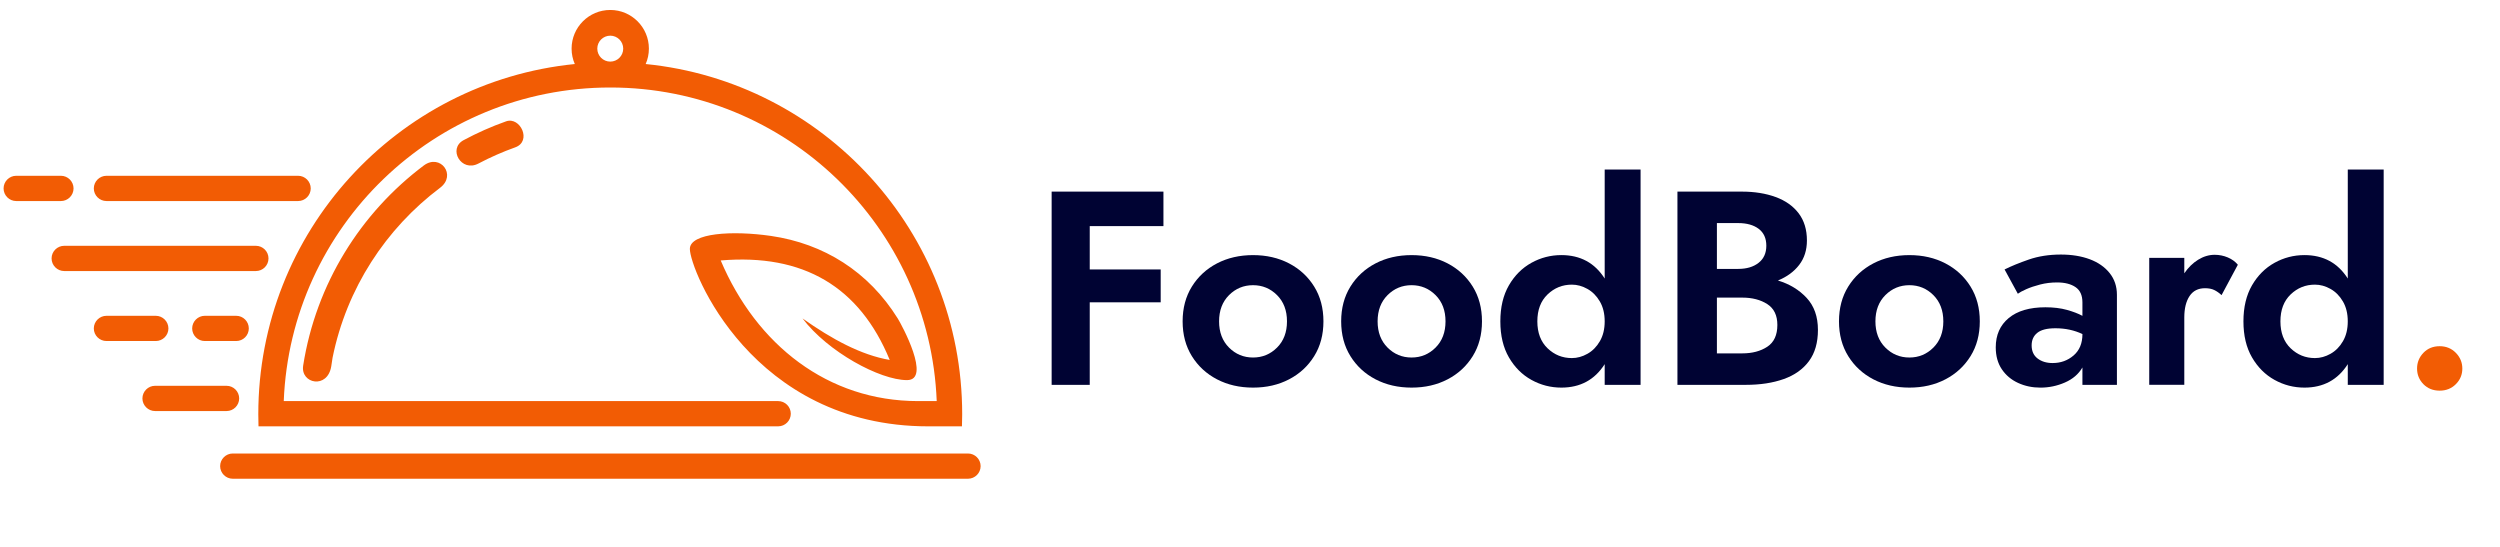
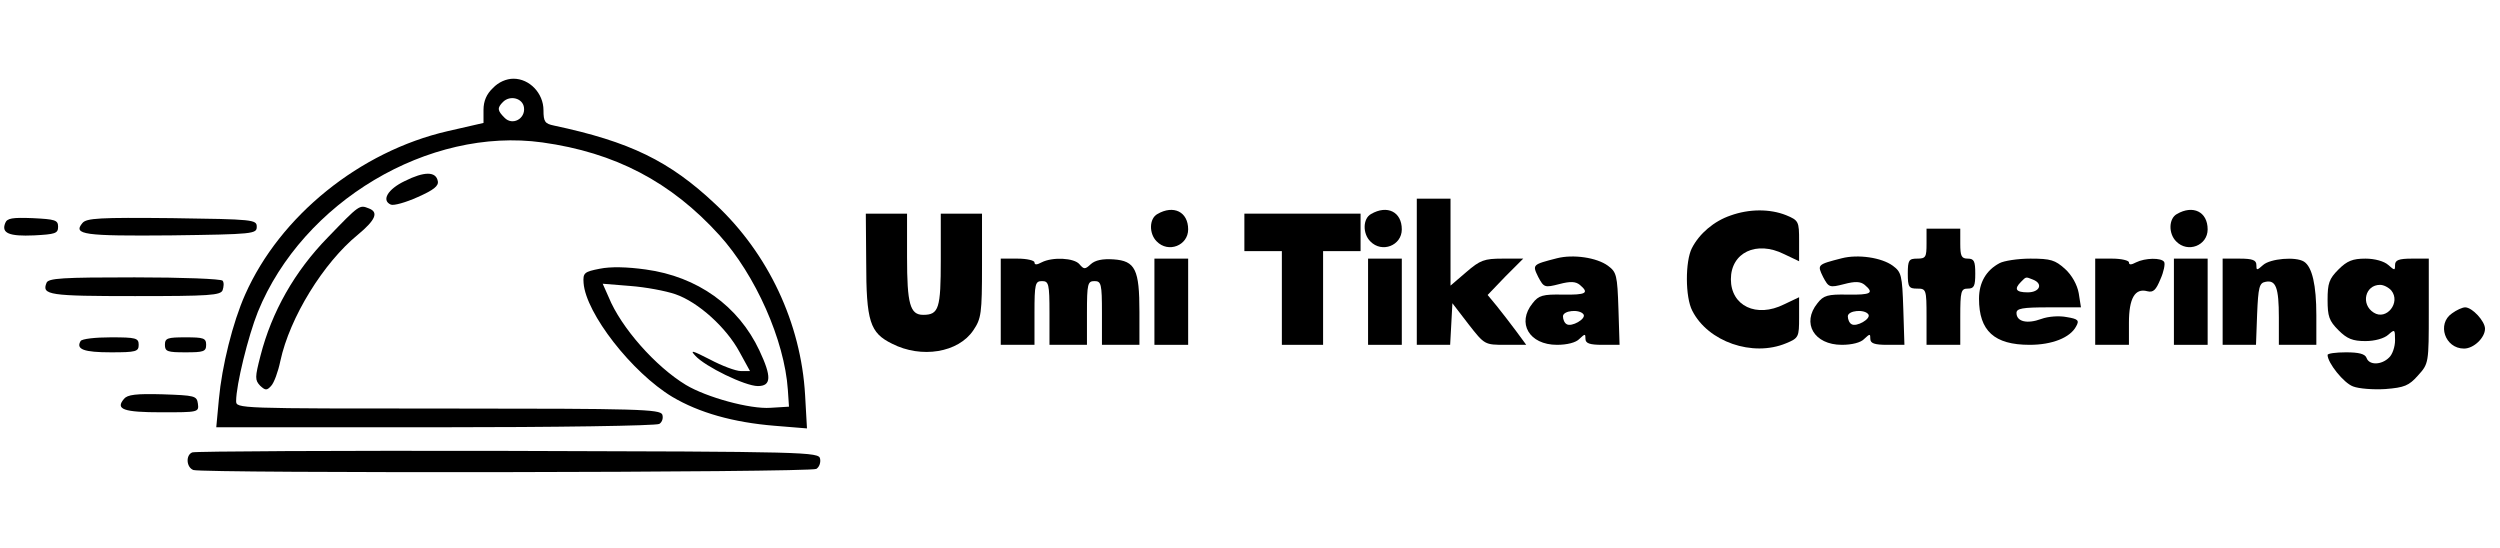
- <svg xmlns="http://www.w3.org/2000/svg" version="1.1" x="0px" y="0px" width="160px" height="35px" viewBox="0 0 160 35" enable-background="new 0 0 160 35" xml:space="preserve">
-   <g id="Layer_1">
- </g>
-   <g id="Layer_2">
-     <g>
-       <path fill-rule="evenodd" clip-rule="evenodd" fill="#F25C04" d="M21.202,23.433l0.083-0.544c0.899-4.44,3.412-8.263,6.877-10.868    c1.087-0.817,0.011-2.213-1.036-1.432c-4.044,3.036-6.904,7.578-7.724,12.812C19.222,24.562,20.968,24.924,21.202,23.433    L21.202,23.433z M59.414,27.286c-11.296,0-15.263-10.041-15.263-11.354c0-1.023,2.719-1.19,5.19-0.833    c3.384,0.493,6.243,2.278,8.115,5.284c0.25,0.4,2.169,3.944,0.594,3.944c-1.738,0-5.081-1.817-6.688-3.948    c1.885,1.332,3.752,2.345,5.58,2.657c-1.931-4.694-5.536-6.815-10.817-6.367c2.292,5.399,6.849,9.001,12.634,9.001h1.191    c-0.441-11.157-9.627-20.07-20.893-20.07c-11.268,0-20.455,8.913-20.897,20.07c10.548,0,21.096,0,31.643,0    c0.446,0,0.808,0.363,0.808,0.808l0,0c0,0.443-0.362,0.807-0.808,0.807c-11.083,0-22.172,0-33.259,0    c-0.008-0.256-0.013-0.514-0.013-0.774c0-11.672,8.882-21.273,20.256-22.413c-0.132-0.3-0.205-0.636-0.205-0.986    c0-1.364,1.107-2.474,2.475-2.474c1.364,0,2.472,1.109,2.472,2.474c0,0.351-0.074,0.687-0.206,0.986    c11.375,1.139,20.257,10.74,20.257,22.413c0,0.26-0.005,0.519-0.015,0.774H59.414L59.414,27.286z M39.058,2.283    c-0.461,0-0.831,0.372-0.831,0.829c0,0.458,0.37,0.831,0.831,0.831c0.457,0,0.828-0.373,0.828-0.831    C39.885,2.655,39.515,2.283,39.058,2.283L39.058,2.283z M6.815,11.25h12.265c0.442,0,0.807,0.364,0.807,0.809l0,0    c0,0.443-0.364,0.808-0.807,0.808H6.815c-0.447,0-0.811-0.364-0.811-0.808l0,0C6.005,11.614,6.368,11.25,6.815,11.25L6.815,11.25z     M13.106,20.211h2.01c0.447,0,0.808,0.364,0.808,0.808l0,0c0,0.445-0.362,0.807-0.808,0.807h-2.01    c-0.443,0-0.807-0.362-0.807-0.807l0,0C12.3,20.575,12.663,20.211,13.106,20.211L13.106,20.211z M1.037,11.25H3.9    c0.442,0,0.807,0.364,0.807,0.809l0,0c0,0.443-0.364,0.808-0.807,0.808H1.037c-0.444,0-0.808-0.364-0.808-0.808l0,0    C0.229,11.614,0.593,11.25,1.037,11.25L1.037,11.25z M9.923,24.691h4.578c0.444,0,0.806,0.364,0.806,0.808l0,0    c0,0.443-0.362,0.808-0.806,0.808H9.923c-0.442,0-0.808-0.364-0.808-0.808l0,0C9.116,25.056,9.478,24.691,9.923,24.691    L9.923,24.691z M6.815,20.211H9.97c0.444,0,0.809,0.364,0.809,0.808l0,0c0,0.445-0.365,0.807-0.809,0.807H6.815    c-0.447,0-0.811-0.362-0.811-0.807l0,0C6.005,20.575,6.368,20.211,6.815,20.211L6.815,20.211z M4.11,15.731    c-0.444,0-0.809,0.363-0.809,0.806l0,0c0,0.448,0.365,0.81,0.809,0.81h12.265c0.446,0,0.809-0.362,0.809-0.81l0,0    c0-0.442-0.362-0.806-0.809-0.806H4.11L4.11,15.731z M14.896,29.024h47.057c0.442,0,0.807,0.364,0.807,0.808l0,0    c0,0.443-0.364,0.807-0.807,0.807H14.896c-0.443,0-0.807-0.364-0.807-0.807l0,0C14.089,29.388,14.453,29.024,14.896,29.024    L14.896,29.024z M30.62,10.466c-1.105,0.582-1.973-0.946-0.951-1.495c0.87-0.466,1.777-0.872,2.718-1.204    c0.91-0.326,1.674,1.278,0.583,1.665C32.16,9.721,31.373,10.069,30.62,10.466z" />
-       <g>
-         <path fill="#000333" d="M67.305,12.263h7.155v2.208h-4.717v2.774h4.541v2.103h-4.541v5.283h-2.438V12.263z" />
-         <path fill="#000333" d="M75.688,20.567c0-0.848,0.197-1.59,0.592-2.226c0.395-0.636,0.931-1.131,1.608-1.484     c0.677-0.353,1.446-0.53,2.306-0.53c0.859,0,1.628,0.177,2.306,0.53c0.677,0.354,1.213,0.848,1.608,1.484     c0.395,0.636,0.592,1.378,0.592,2.226s-0.197,1.59-0.592,2.226c-0.395,0.636-0.931,1.131-1.608,1.484     c-0.678,0.354-1.446,0.53-2.306,0.53c-0.86,0-1.628-0.177-2.306-0.53c-0.677-0.353-1.213-0.848-1.608-1.484     S75.688,21.415,75.688,20.567z M78.021,20.567c0,0.695,0.212,1.254,0.636,1.678c0.424,0.424,0.937,0.636,1.537,0.636     s1.113-0.212,1.537-0.636c0.424-0.424,0.636-0.983,0.636-1.678s-0.212-1.254-0.636-1.679c-0.424-0.424-0.937-0.636-1.537-0.636     s-1.113,0.212-1.537,0.636C78.233,19.312,78.021,19.872,78.021,20.567z" />
-         <path fill="#000333" d="M85.835,20.567c0-0.848,0.197-1.59,0.592-2.226c0.395-0.636,0.931-1.131,1.608-1.484     c0.677-0.353,1.446-0.53,2.306-0.53c0.859,0,1.628,0.177,2.306,0.53c0.677,0.354,1.213,0.848,1.608,1.484     c0.395,0.636,0.592,1.378,0.592,2.226s-0.197,1.59-0.592,2.226c-0.395,0.636-0.931,1.131-1.608,1.484     c-0.678,0.354-1.446,0.53-2.306,0.53c-0.86,0-1.628-0.177-2.306-0.53c-0.677-0.353-1.213-0.848-1.608-1.484     S85.835,21.415,85.835,20.567z M88.167,20.567c0,0.695,0.212,1.254,0.636,1.678c0.424,0.424,0.937,0.636,1.537,0.636     s1.113-0.212,1.537-0.636c0.424-0.424,0.636-0.983,0.636-1.678s-0.212-1.254-0.636-1.679c-0.424-0.424-0.937-0.636-1.537-0.636     s-1.113,0.212-1.537,0.636C88.379,19.312,88.167,19.872,88.167,20.567z" />
-         <path fill="#000333" d="M96.022,20.567c0-0.907,0.183-1.675,0.548-2.306c0.365-0.63,0.845-1.11,1.44-1.44     c0.595-0.33,1.233-0.495,1.917-0.495c1.213,0,2.138,0.5,2.773,1.501V10.85h2.297V24.63H102.7v-1.325     c-0.636,1.001-1.561,1.502-2.773,1.502c-0.684,0-1.322-0.165-1.917-0.495c-0.595-0.33-1.075-0.81-1.44-1.44     C96.205,22.243,96.022,21.474,96.022,20.567z M98.39,20.567c0,0.73,0.218,1.305,0.653,1.723c0.436,0.418,0.954,0.627,1.555,0.627     c0.341,0,0.674-0.091,0.998-0.274c0.324-0.182,0.589-0.45,0.795-0.804s0.309-0.777,0.309-1.272s-0.103-0.919-0.309-1.272     c-0.206-0.354-0.471-0.622-0.795-0.804c-0.324-0.183-0.657-0.274-0.998-0.274c-0.601,0-1.119,0.209-1.555,0.627     C98.607,19.262,98.39,19.836,98.39,20.567z" />
-         <path fill="#000333" d="M116.348,21.114c0,0.813-0.191,1.479-0.574,1.997c-0.383,0.519-0.921,0.901-1.616,1.148     c-0.695,0.248-1.502,0.371-2.42,0.371h-4.382V12.263h4.117c0.812,0,1.534,0.115,2.164,0.345s1.122,0.577,1.476,1.042     c0.353,0.465,0.53,1.045,0.53,1.74c0,0.612-0.165,1.134-0.495,1.563c-0.33,0.43-0.784,0.763-1.36,0.999     c0.742,0.224,1.354,0.595,1.837,1.113C116.107,19.583,116.348,20.267,116.348,21.114z M111.242,14.277h-1.36v2.933h1.36     c0.542,0,0.978-0.129,1.308-0.389c0.33-0.259,0.495-0.624,0.495-1.096c0-0.471-0.162-0.83-0.486-1.078     C112.234,14.401,111.796,14.277,111.242,14.277z M109.882,22.616h1.625c0.636,0,1.169-0.141,1.599-0.424     c0.43-0.283,0.645-0.748,0.645-1.396c0-0.612-0.215-1.057-0.645-1.334c-0.43-0.276-0.963-0.415-1.599-0.415h-1.625V22.616z" />
-         <path fill="#000333" d="M117.695,20.567c0-0.848,0.197-1.59,0.592-2.226c0.395-0.636,0.931-1.131,1.608-1.484     c0.677-0.353,1.446-0.53,2.306-0.53c0.859,0,1.628,0.177,2.306,0.53c0.677,0.354,1.213,0.848,1.608,1.484     c0.395,0.636,0.592,1.378,0.592,2.226s-0.197,1.59-0.592,2.226c-0.395,0.636-0.931,1.131-1.608,1.484     c-0.678,0.354-1.446,0.53-2.306,0.53c-0.86,0-1.628-0.177-2.306-0.53c-0.677-0.353-1.213-0.848-1.608-1.484     S117.695,21.415,117.695,20.567z M120.027,20.567c0,0.695,0.212,1.254,0.636,1.678c0.424,0.424,0.937,0.636,1.537,0.636     s1.113-0.212,1.537-0.636c0.424-0.424,0.636-0.983,0.636-1.678s-0.212-1.254-0.636-1.679c-0.424-0.424-0.937-0.636-1.537-0.636     s-1.113,0.212-1.537,0.636C120.239,19.312,120.027,19.872,120.027,20.567z" />
-         <path fill="#000333" d="M129.141,18.8l-0.848-1.555c0.424-0.212,0.942-0.424,1.555-0.636c0.612-0.212,1.295-0.318,2.049-0.318     c0.695,0,1.31,0.101,1.846,0.3c0.536,0.201,0.96,0.495,1.272,0.884c0.312,0.389,0.468,0.854,0.468,1.396v5.76h-2.208v-1.113     c-0.247,0.424-0.621,0.745-1.122,0.963c-0.501,0.218-1.022,0.327-1.563,0.327c-0.519,0-0.996-0.1-1.431-0.3     c-0.436-0.2-0.784-0.492-1.042-0.875c-0.259-0.383-0.389-0.851-0.389-1.405c0-0.789,0.276-1.414,0.83-1.873     c0.554-0.459,1.337-0.689,2.35-0.689c0.518,0,0.978,0.056,1.378,0.168c0.4,0.112,0.73,0.239,0.989,0.38v-0.866     c0-0.447-0.147-0.771-0.441-0.972s-0.689-0.3-1.184-0.3c-0.377,0-0.736,0.044-1.078,0.132s-0.639,0.188-0.892,0.3     C129.427,18.621,129.248,18.718,129.141,18.8z M130.025,22.104c0,0.365,0.126,0.645,0.38,0.839     c0.253,0.194,0.574,0.292,0.963,0.292c0.518,0,0.965-0.162,1.343-0.486c0.376-0.324,0.565-0.78,0.565-1.369     c-0.518-0.247-1.095-0.371-1.731-0.371c-0.53,0-0.916,0.097-1.157,0.292C130.146,21.494,130.025,21.762,130.025,22.104z" />
-         <path fill="#000333" d="M142.18,18.888c-0.153-0.141-0.309-0.25-0.468-0.327s-0.356-0.115-0.592-0.115     c-0.436,0-0.766,0.167-0.989,0.503c-0.224,0.335-0.336,0.792-0.336,1.369v4.311h-2.244v-8.127h2.244v0.989     c0.248-0.365,0.542-0.654,0.883-0.866s0.695-0.318,1.06-0.318c0.294,0,0.574,0.056,0.839,0.168     c0.265,0.112,0.48,0.268,0.645,0.468L142.18,18.888z" />
-         <path fill="#000333" d="M143.58,20.567c0-0.907,0.183-1.675,0.548-2.306c0.365-0.63,0.845-1.11,1.44-1.44     c0.595-0.33,1.233-0.495,1.917-0.495c1.213,0,2.138,0.5,2.773,1.501V10.85h2.297V24.63h-2.297v-1.325     c-0.636,1.001-1.561,1.502-2.773,1.502c-0.684,0-1.322-0.165-1.917-0.495c-0.595-0.33-1.075-0.81-1.44-1.44     C143.762,22.243,143.58,21.474,143.58,20.567z M145.947,20.567c0,0.73,0.218,1.305,0.653,1.723     c0.436,0.418,0.954,0.627,1.555,0.627c0.341,0,0.674-0.091,0.998-0.274c0.324-0.182,0.589-0.45,0.795-0.804     s0.309-0.777,0.309-1.272s-0.103-0.919-0.309-1.272c-0.206-0.354-0.471-0.622-0.795-0.804c-0.324-0.183-0.657-0.274-0.998-0.274     c-0.601,0-1.119,0.209-1.555,0.627C146.165,19.262,145.947,19.836,145.947,20.567z" />
-         <path fill="#F25C04" d="M154.692,23.588c0-0.389,0.135-0.724,0.406-1.007s0.619-0.424,1.042-0.424     c0.412,0,0.757,0.142,1.034,0.424c0.276,0.283,0.415,0.618,0.415,1.007s-0.139,0.722-0.415,0.999     c-0.277,0.276-0.622,0.415-1.034,0.415c-0.424,0-0.771-0.139-1.042-0.415C154.828,24.31,154.692,23.977,154.692,23.588z" />
-       </g>
-     </g>
+ <svg xmlns="http://www.w3.org/2000/svg" version="1.0" width="667pt" height="146pt" viewBox="0 0 667 146" preserveAspectRatio="xMidYMid meet">
+   <g transform="translate(0,146) scale(0.1,-0.1)" fill="#000000" stroke="none">
+     <path d="M1315 1225 c-17 -16 -25 -35 -25 -58 l0 -35 -96 -22 c-234 -54 -447 -226 -540 -436 -33 -74 -62 -191 -70 -279 l-7 -75 584 0 c321 0 590 4 598 9 8 5 11 16 8 25 -6 14 -63 16 -572 16 -562 0 -565 0 -565 20 0 43 32 173 58 238 120 294 456 494 759 452 194 -27 343 -105 472 -247 97 -107 174 -281 183 -413 l3 -45 -49 -3 c-55 -4 -171 28 -226 61 -81 49 -173 153 -206 234 l-16 36 74 -6 c40 -3 94 -13 120 -22 61 -21 136 -89 171 -154 l28 -51 -24 0 c-14 0 -51 14 -83 31 -47 24 -54 26 -39 10 26 -29 133 -81 167 -81 36 0 37 25 4 95 -56 119 -165 197 -303 216 -50 7 -94 8 -123 2 -41 -8 -45 -11 -43 -38 6 -81 129 -239 237 -304 71 -42 162 -68 273 -77 l86 -7 -5 89 c-11 192 -98 377 -239 509 -123 116 -229 167 -431 210 -24 5 -28 10 -28 41 0 45 -37 84 -80 84 -19 0 -40 -9 -55 -25z m83 -52 c4 -30 -31 -49 -52 -27 -19 19 -20 26 -4 42 19 19 53 10 56 -15z" />
+     <path d="M1080 977 c-46 -22 -63 -52 -37 -63 8 -3 40 6 71 20 43 19 57 30 54 43 -5 26 -36 26 -88 0z" />
+     <path d="M3780 735 l0 -195 45 0 44 0 3 55 3 56 43 -56 c43 -55 43 -55 99 -55 l55 0 -28 38 c-15 20 -38 50 -51 66 l-24 29 47 49 48 48 -55 0 c-49 0 -60 -4 -97 -36 l-42 -36 0 116 0 116 -45 0 -45 0 0 -195z" />
+     <path d="M875 827 c-89 -91 -150 -199 -180 -316 -15 -58 -15 -65 -1 -80 14 -13 18 -13 29 -1 8 8 19 38 25 67 25 116 115 262 207 337 47 39 56 60 29 70 -25 10 -25 10 -109 -77z" />
+     <path d="M3088 889 c-22 -12 -23 -52 -2 -73 31 -32 84 -11 84 32 0 47 -39 66 -82 41z" />
+     <path d="M3658 889 c-22 -12 -23 -52 -2 -73 31 -32 84 -11 84 32 0 47 -39 66 -82 41z" />
+     <path d="M4617 885 c-44 -15 -83 -48 -103 -87 -18 -35 -18 -131 1 -167 42 -83 161 -124 250 -87 34 14 35 17 35 69 l0 54 -40 -19 c-74 -37 -142 -4 -142 67 0 71 68 104 142 67 l40 -19 0 54 c0 52 -1 55 -35 69 -43 17 -98 17 -148 -1z" />
+     <path d="M5808 889 c-22 -12 -23 -52 -2 -73 31 -32 84 -11 84 32 0 47 -39 66 -82 41z" />
+     <path d="M2311 763 c0 -161 10 -191 69 -220 78 -40 177 -24 217 36 21 31 23 45 23 172 l0 139 -55 0 -55 0 0 -123 c0 -130 -5 -147 -47 -147 -35 0 -43 29 -43 154 l0 116 -55 0 -55 0 1 -127z" />
+     <path d="M3320 840 l0 -50 50 0 50 0 0 -125 0 -125 55 0 55 0 0 125 0 125 50 0 50 0 0 50 0 50 -155 0 -155 0 0 -50z" />
+     <path d="M14 865 c-11 -27 10 -36 77 -33 56 3 64 5 64 23 0 18 -8 20 -68 23 -54 2 -68 0 -73 -13z" />
+     <path d="M220 865 c-26 -31 3 -35 236 -33 221 3 229 4 229 23 0 19 -8 20 -226 23 -195 2 -228 0 -239 -13z" />
+     <path d="M5140 810 c0 -36 -2 -40 -25 -40 -22 0 -25 -4 -25 -40 0 -36 3 -40 25 -40 24 0 25 -2 25 -75 l0 -75 45 0 45 0 0 75 c0 68 2 75 20 75 17 0 20 7 20 40 0 33 -3 40 -20 40 -17 0 -20 7 -20 40 l0 40 -45 0 -45 0 0 -40z" />
+     <path d="M4154 771 c-66 -17 -66 -17 -50 -50 15 -28 17 -29 56 -19 30 8 44 7 55 -2 26 -22 17 -27 -46 -26 -52 1 -64 -2 -80 -23 -43 -53 -9 -111 65 -111 27 0 51 6 60 16 15 14 16 14 16 0 0 -12 11 -16 45 -16 l46 0 -3 96 c-3 90 -5 98 -28 115 -30 22 -93 31 -136 20z m71 -150 c7 -12 -32 -34 -45 -26 -6 3 -10 13 -10 21 0 16 45 20 55 5z" />
+     <path d="M4914 771 c-66 -17 -66 -17 -50 -50 15 -28 17 -29 56 -19 30 8 44 7 55 -2 26 -22 17 -27 -46 -26 -52 1 -64 -2 -80 -23 -43 -53 -9 -111 65 -111 27 0 51 6 60 16 15 14 16 14 16 0 0 -12 11 -16 45 -16 l46 0 -3 96 c-3 90 -5 98 -28 115 -30 22 -93 31 -136 20z m71 -150 c7 -12 -32 -34 -45 -26 -6 3 -10 13 -10 21 0 16 45 20 55 5z" />
+     <path d="M2670 655 l0 -115 45 0 45 0 0 85 c0 78 2 85 20 85 18 0 20 -7 20 -85 l0 -85 50 0 50 0 0 85 c0 78 2 85 20 85 18 0 20 -7 20 -85 l0 -85 50 0 50 0 0 88 c0 113 -11 136 -69 140 -29 2 -49 -2 -61 -13 -15 -14 -18 -14 -30 0 -14 17 -72 20 -101 5 -13 -7 -19 -7 -19 0 0 5 -20 10 -45 10 l-45 0 0 -115z" />
+     <path d="M3080 655 l0 -115 45 0 45 0 0 115 0 115 -45 0 -45 0 0 -115z" />
+     <path d="M3650 655 l0 -115 45 0 45 0 0 115 0 115 -45 0 -45 0 0 -115z" />
+     <path d="M5335 758 c-36 -19 -55 -52 -55 -95 0 -86 41 -123 135 -123 60 0 108 19 124 49 9 16 6 20 -25 25 -20 4 -49 2 -68 -5 -38 -14 -66 -7 -66 16 0 12 15 15 86 15 l86 0 -6 38 c-4 22 -18 48 -37 65 -26 23 -37 27 -92 27 -34 0 -71 -6 -82 -12z m89 -44 c28 -11 18 -34 -14 -34 -32 0 -37 9 -18 28 14 14 12 14 32 6z" />
+     <path d="M5590 655 l0 -115 45 0 45 0 0 59 c0 65 16 93 49 84 16 -4 23 3 35 32 9 20 13 41 10 46 -7 12 -51 11 -75 -1 -13 -7 -19 -7 -19 0 0 5 -20 10 -45 10 l-45 0 0 -115z" />
+     <path d="M5800 655 l0 -115 45 0 45 0 0 115 0 115 -45 0 -45 0 0 -115z" />
+     <path d="M5930 655 l0 -115 45 0 44 0 3 82 c3 72 6 83 22 86 28 6 36 -15 36 -95 l0 -73 50 0 50 0 0 79 c0 80 -11 129 -33 143 -22 14 -90 8 -109 -9 -17 -15 -18 -15 -18 0 0 13 -10 17 -45 17 l-45 0 0 -115z" />
+     <path d="M6239 741 c-25 -25 -29 -37 -29 -81 0 -44 4 -56 29 -81 23 -23 38 -29 72 -29 25 0 50 7 61 17 17 15 18 15 18 -15 0 -17 -7 -38 -16 -46 -20 -20 -53 -21 -60 -1 -4 11 -21 15 -55 15 -27 0 -49 -3 -49 -7 0 -21 43 -75 68 -84 15 -6 54 -9 86 -7 51 4 63 9 87 36 29 32 29 33 29 172 l0 140 -45 0 c-35 0 -45 -4 -45 -17 0 -15 -1 -15 -18 0 -11 10 -36 17 -61 17 -34 0 -49 -6 -72 -29z m141 -56 c26 -32 -13 -81 -47 -59 -35 22 -23 74 17 74 10 0 23 -7 30 -15z" />
+     <path d="M124 705 c-13 -32 7 -35 236 -35 199 0 229 2 234 16 3 9 4 20 0 25 -3 5 -108 9 -235 9 -192 0 -231 -2 -235 -15z" />
+     <path d="M6542 624 c-41 -28 -19 -94 32 -94 26 0 56 29 56 53 0 20 -34 57 -53 57 -7 0 -23 -7 -35 -16z" />
+     <path d="M215 550 c-13 -22 9 -30 81 -30 67 0 74 2 74 20 0 18 -7 20 -74 20 -41 0 -78 -4 -81 -10z" />
+     <path d="M440 540 c0 -18 7 -20 55 -20 48 0 55 2 55 20 0 18 -7 20 -55 20 -48 0 -55 -2 -55 -20z" />
+     <path d="M331 396 c-24 -28 -2 -36 100 -36 98 0 100 0 97 23 -3 21 -8 22 -94 25 -71 2 -94 -1 -103 -12z" />
+     <path d="M513 253 c-18 -7 -16 -40 3 -47 25 -9 1647 -7 1662 3 8 5 12 17 10 27 -3 18 -30 19 -833 21 -457 1 -836 -1 -842 -4z" />
  </g>
</svg>
